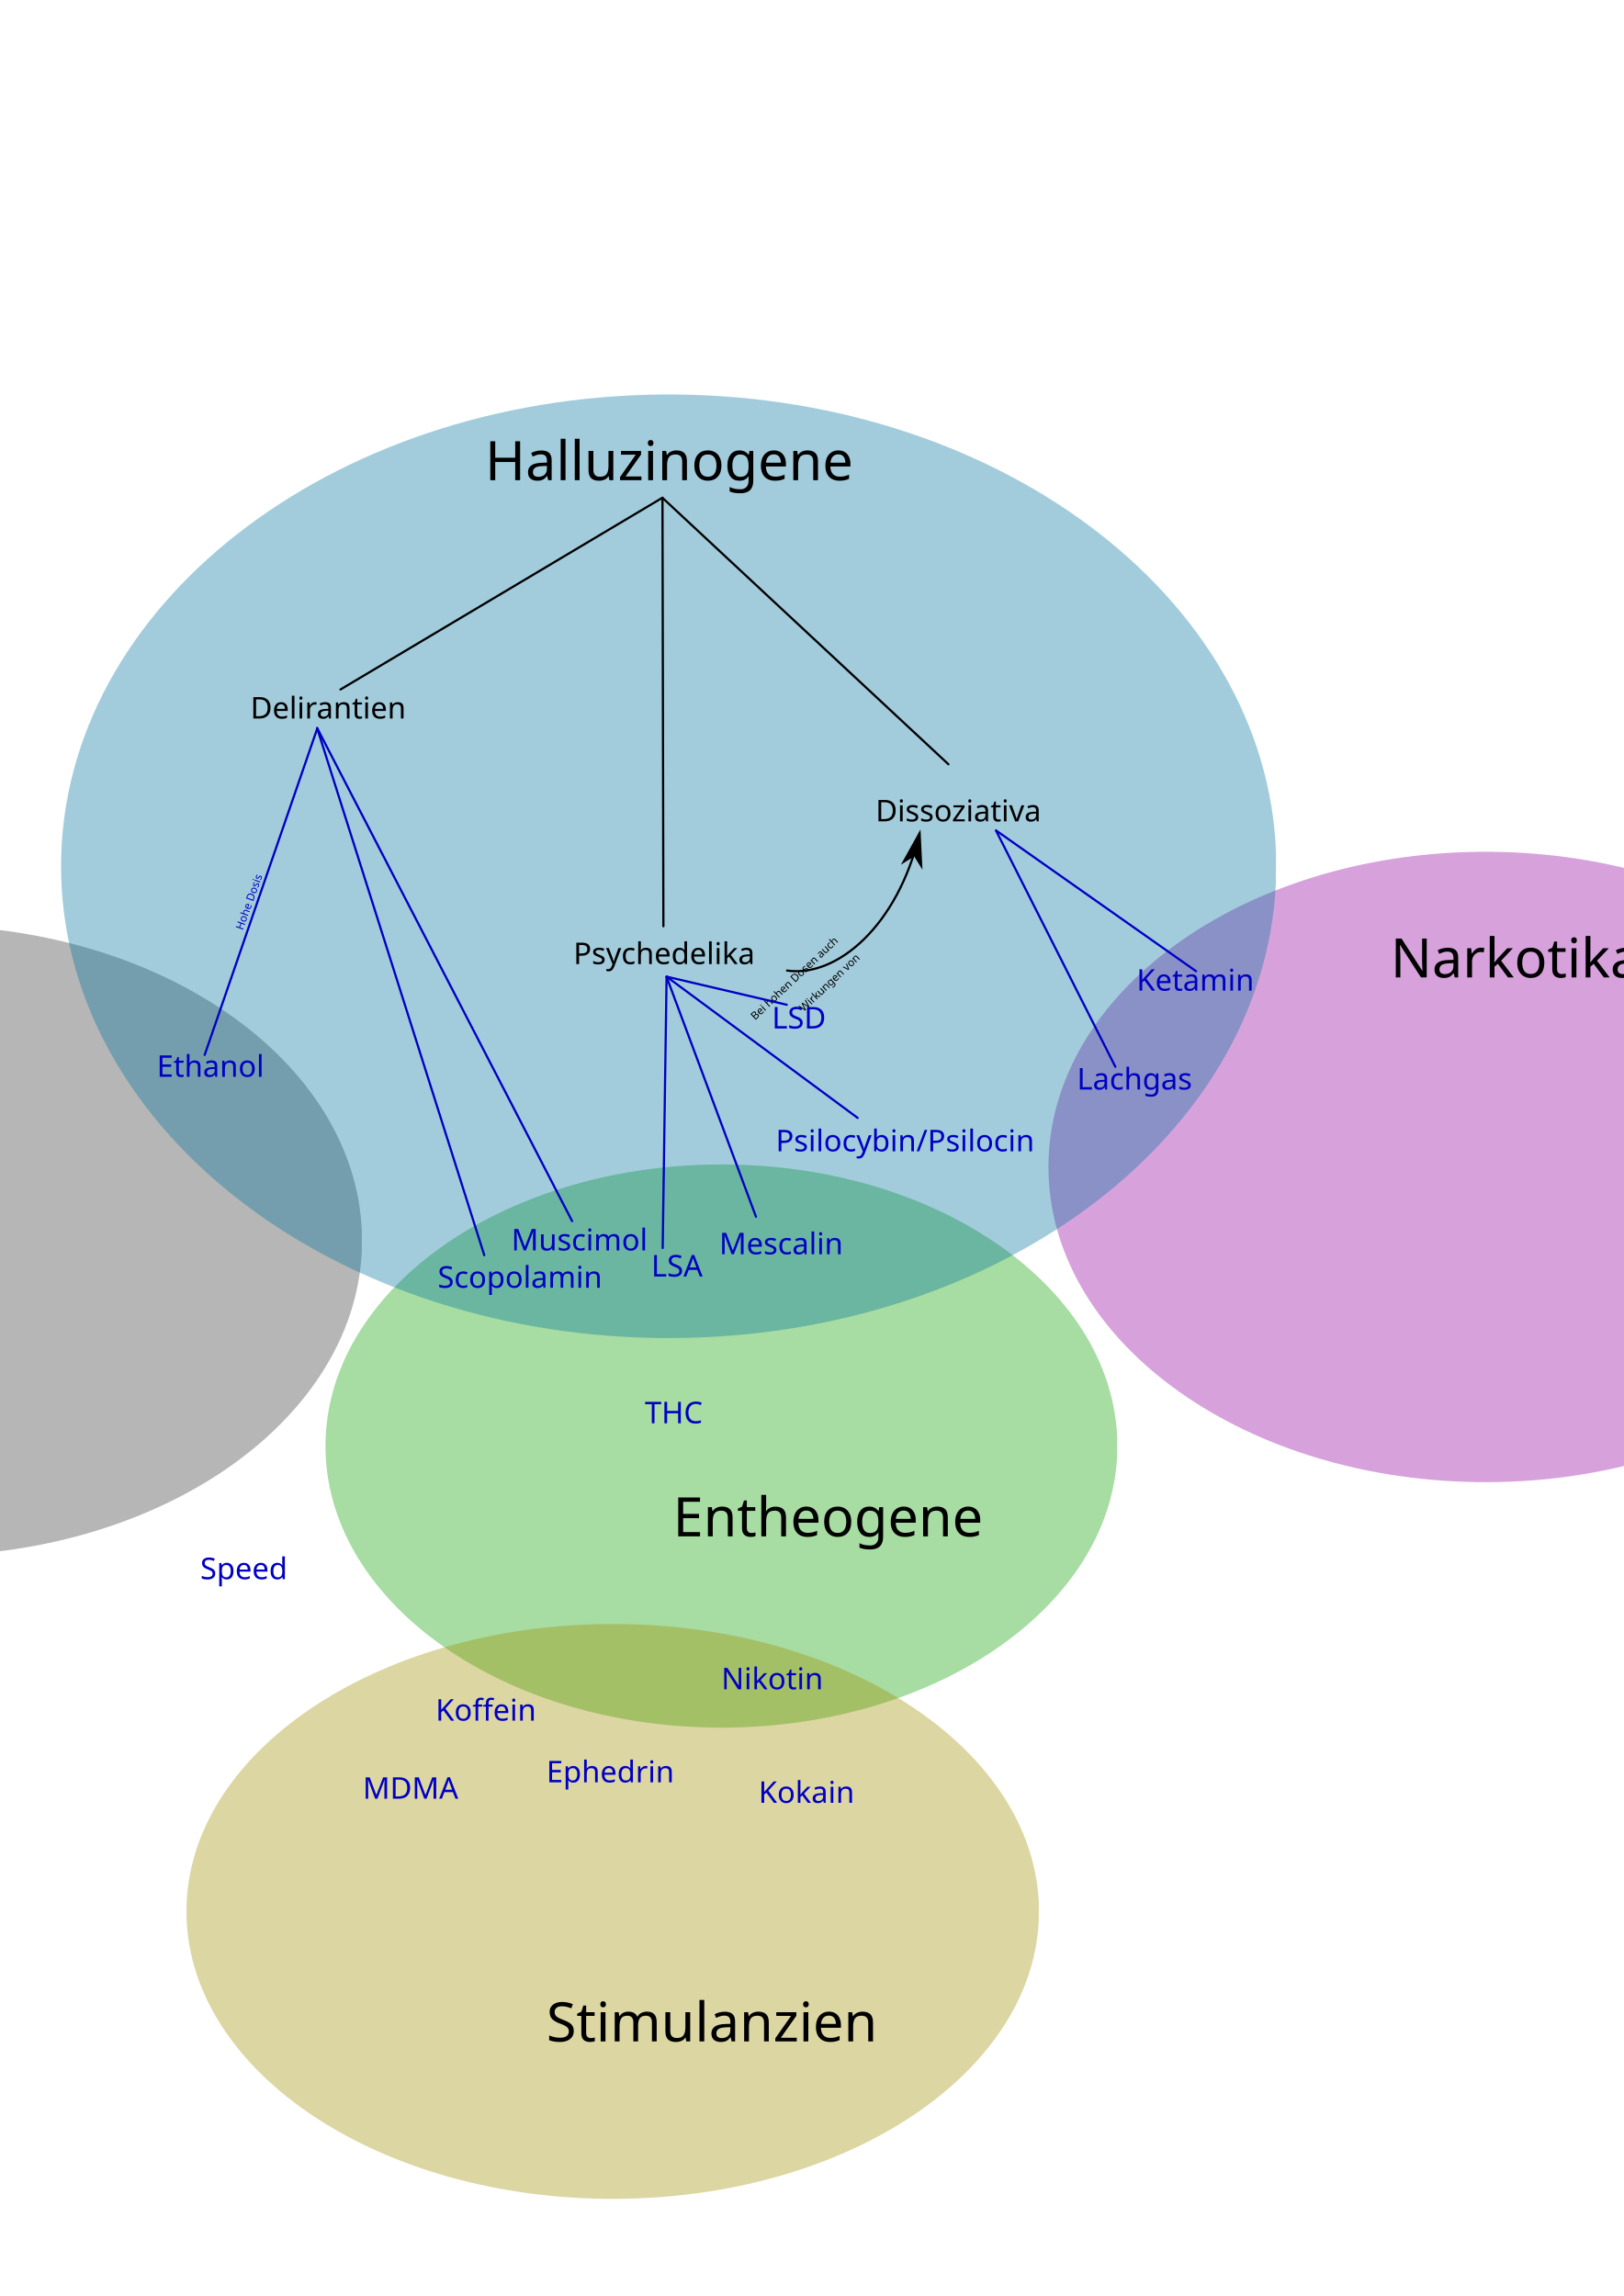
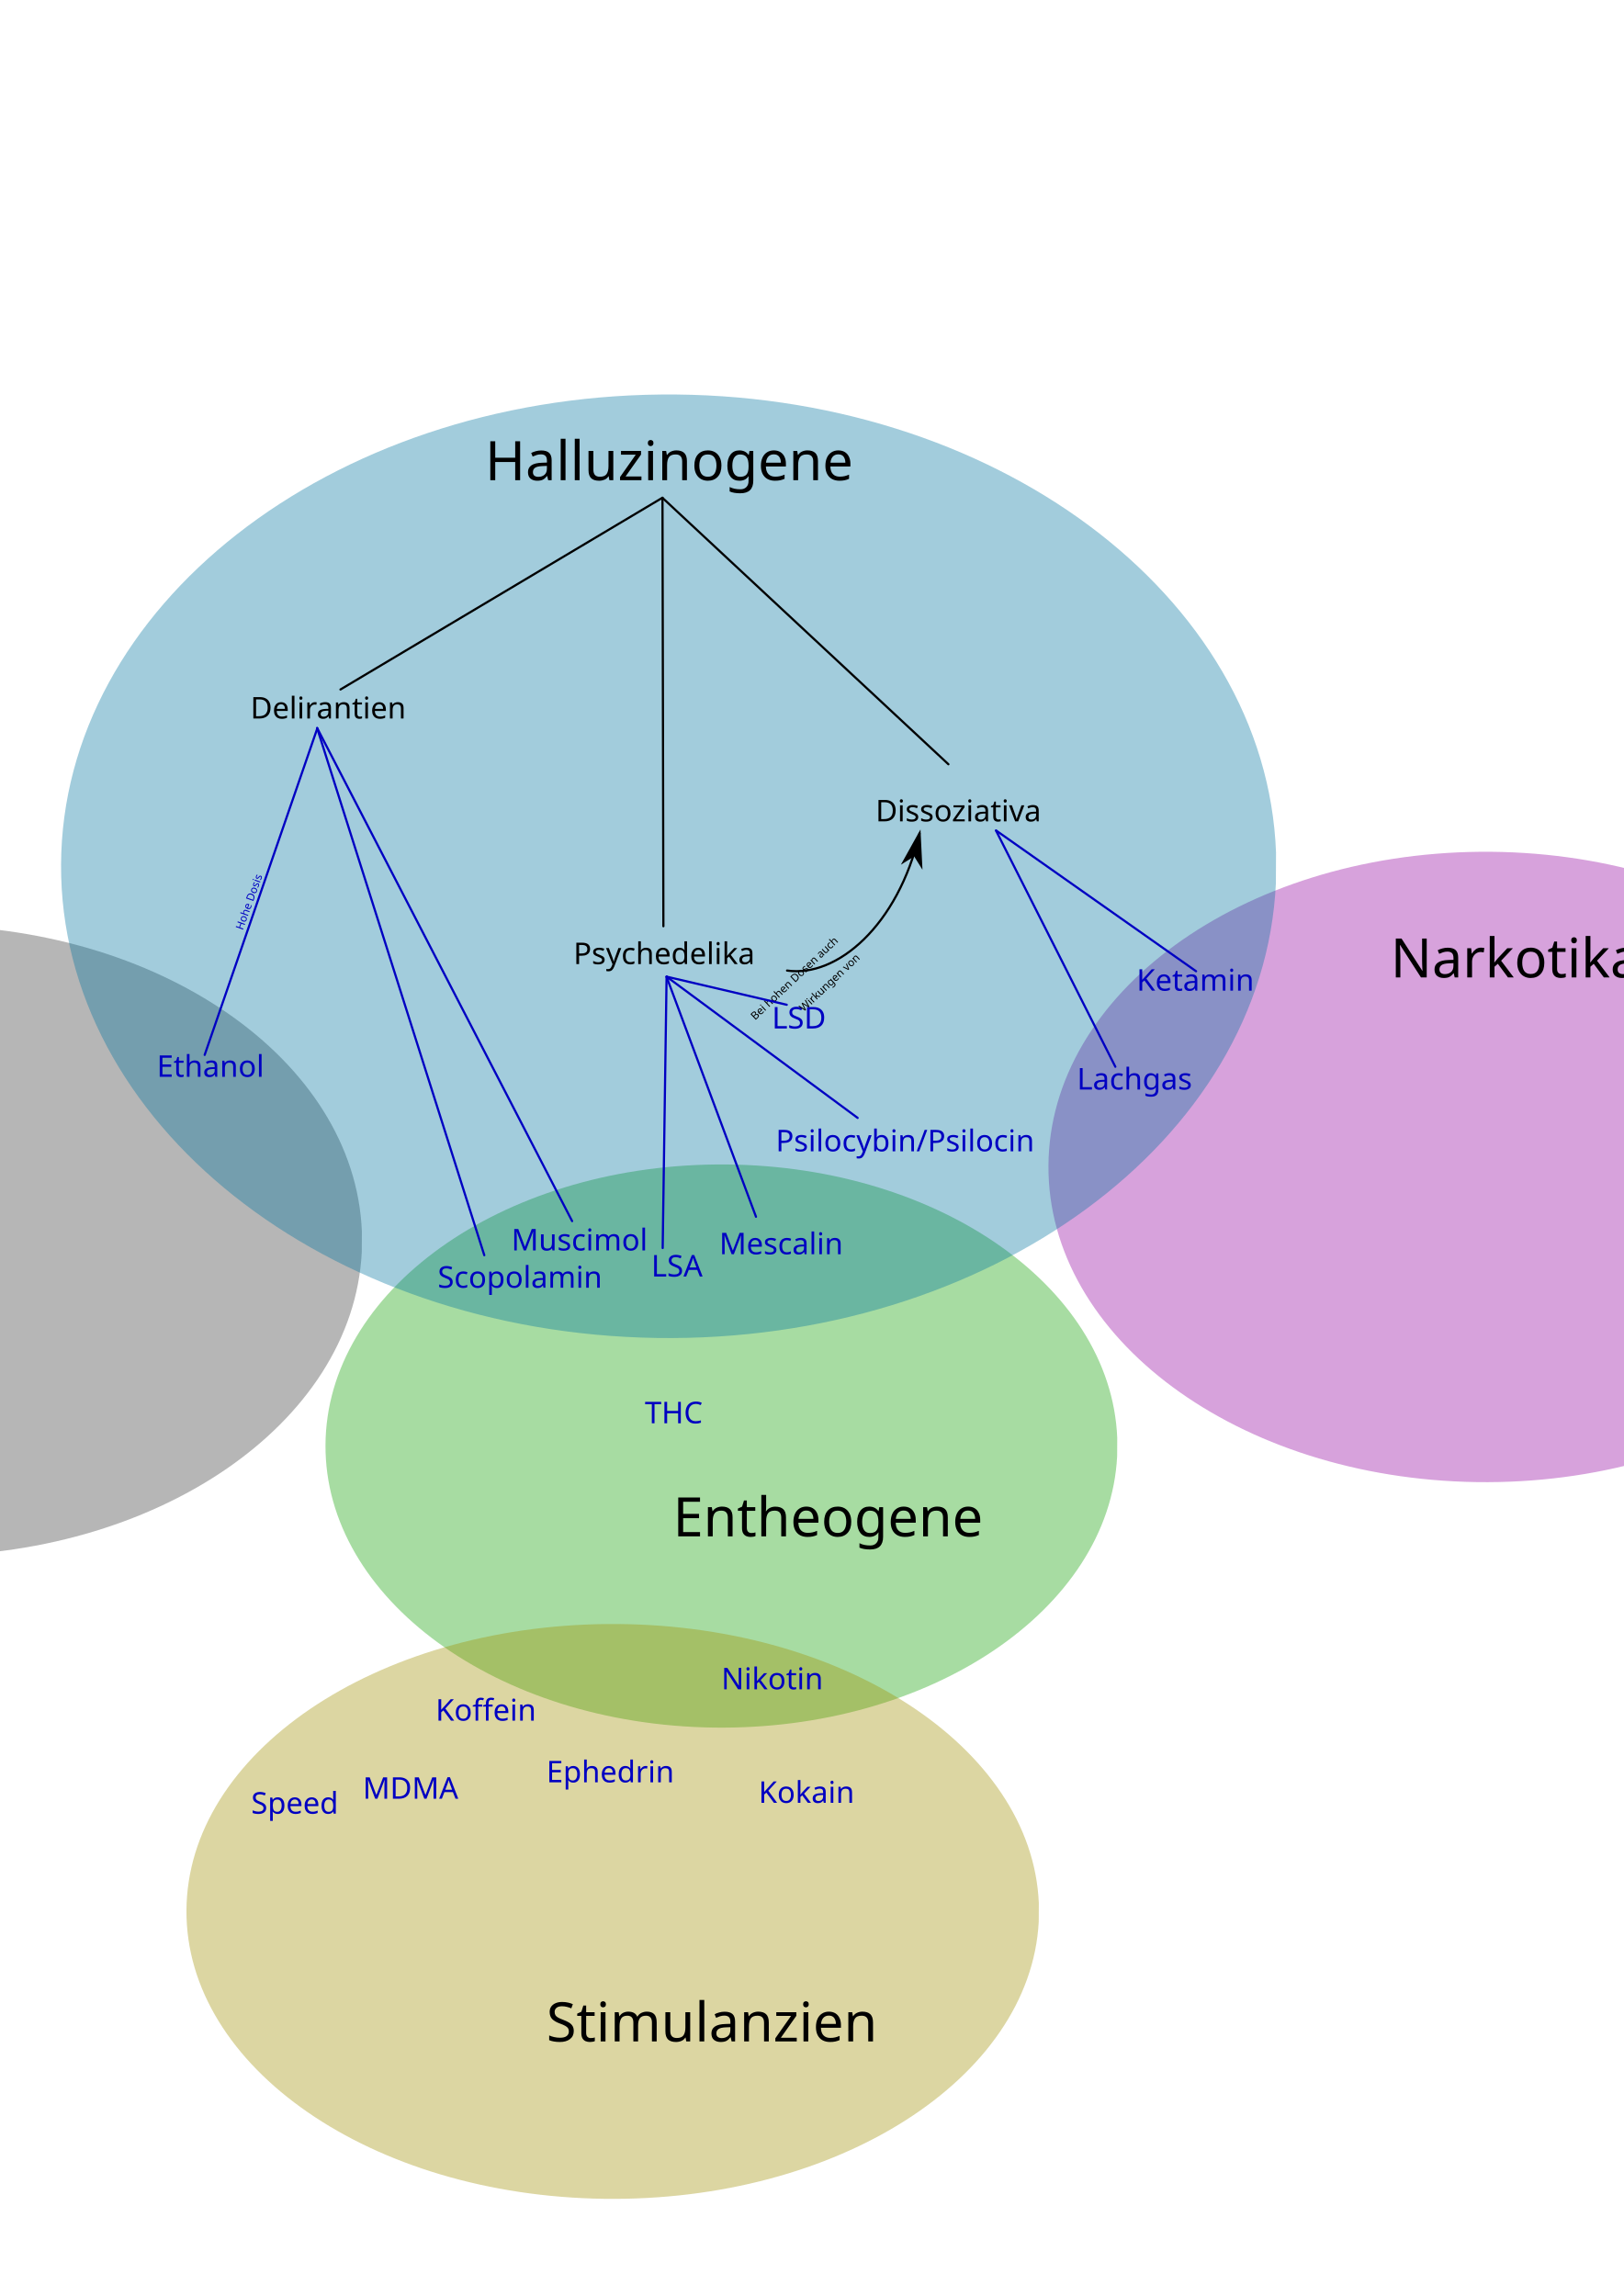
<svg xmlns="http://www.w3.org/2000/svg" xmlns:xlink="http://www.w3.org/1999/xlink" width="210mm" height="297mm" viewBox="0 0 744.094 1052.362" id="svg2" version="1.1">
  <defs id="defs4">
    <marker orient="auto" refY="0.0" refX="0.0" id="Arrow1Lstart" style="overflow:visible">
      <path id="path4422" d="M 0.0,0.0 L 5.0,-5.0 L -12.5,0.0 L 5.0,5.0 L 0.0,0.0 z " style="fill-rule:evenodd;stroke:#000000;stroke-width:1pt;stroke-opacity:1;fill:#000000;fill-opacity:1" transform="scale(0.8) translate(12.5,0)" />
    </marker>
    <marker orient="auto" refY="0.0" refX="0.0" id="Arrow1Lend" style="overflow:visible;">
      <path id="path4425" d="M 0.0,0.0 L 5.0,-5.0 L -12.5,0.0 L 5.0,5.0 L 0.0,0.0 z " style="fill-rule:evenodd;stroke:#000000;stroke-width:1pt;stroke-opacity:1;fill:#000000;fill-opacity:1" transform="scale(0.8) rotate(180) translate(12.5,0)" />
    </marker>
  </defs>
  <g id="layer1">
    <path style="fill:#0f9f00;fill-opacity:0.365;stroke:none;stroke-width:0;stroke-linecap:round;stroke-linejoin:round;stroke-miterlimit:4;stroke-dasharray:none;stroke-dashoffset:20.5;stroke-opacity:1" id="path6222-3-1-0" d="M 511.954,667.464 A 181.454,129.069 0 0 1 327.009,791.83 181.454,129.069 0 0 1 149.166,662.329 181.454,129.069 0 0 1 328.297,533.729 181.454,129.069 0 0 1 511.996,659.025" />
    <path style="fill:#93009f;fill-opacity:0.365;stroke:none;stroke-width:0;stroke-linecap:round;stroke-linejoin:round;stroke-miterlimit:4;stroke-dasharray:none;stroke-dashoffset:20.5;stroke-opacity:1" id="path6222-3-1" d="M 880.94,540.107 A 200.3,144.471 0 0 1 676.787,679.315 200.3,144.471 0 0 1 480.473,534.359 200.3,144.471 0 0 1 678.208,390.413 200.3,144.471 0 0 1 880.987,530.662" />
    <path style="fill:#373737;fill-opacity:0.365;stroke:none;stroke-width:0;stroke-linecap:round;stroke-linejoin:round;stroke-miterlimit:4;stroke-dasharray:none;stroke-dashoffset:20.5;stroke-opacity:1" id="path6222-3-1-4" d="M 165.792,573.882 A 200.3,144.471 0 0 1 -38.362,713.089 200.3,144.471 0 0 1 -234.675,568.134 200.3,144.471 0 0 1 -36.94,424.187 200.3,144.471 0 0 1 165.838,564.436" />
    <path style="fill:#9f8f00;fill-opacity:0.365;stroke:none;stroke-width:0;stroke-linecap:round;stroke-linejoin:round;stroke-miterlimit:4;stroke-dasharray:none;stroke-dashoffset:20.5;stroke-opacity:1" id="path6222-3" d="M 476.019,880.874 A 195.349,131.743 0 0 1 276.911,1007.817 195.349,131.743 0 0 1 85.45,875.632 195.349,131.743 0 0 1 278.298,744.367 195.349,131.743 0 0 1 476.064,872.26" />
    <path style="fill:#00749f;fill-opacity:0.365;stroke:none;stroke-width:0;stroke-linecap:round;stroke-linejoin:round;stroke-miterlimit:4;stroke-dasharray:none;stroke-dashoffset:20.5;stroke-opacity:1" id="path6222" d="M 584.7,404.885 A 278.452,216.243 0 0 1 300.891,613.248 278.452,216.243 0 0 1 27.981,396.281 278.452,216.243 0 0 1 302.867,180.824 a 278.452,216.243 0 0 1 281.898,209.923" />
    <path style="fill:none;fill-rule:evenodd;stroke:#000000;stroke-width:1px;stroke-linecap:round;stroke-linejoin:miter;stroke-opacity:1" d="m 303.596,228.173 0.418,196.363" id="path4221" />
    <text xml:space="preserve" style="font-style:normal;font-variant:normal;font-weight:500;font-stretch:normal;font-size:40px;line-height:125%;font-family:Quicksand;-inkscape-font-specification:'Quicksand Medium';letter-spacing:0px;word-spacing:0px;fill:#000000;fill-opacity:1;stroke:none;stroke-width:1px;stroke-linecap:butt;stroke-linejoin:miter;stroke-opacity:1" x="222.279" y="220.094" id="text4186-3-8-7">
      <tspan id="tspan4188-3-6-0" x="222.279" y="220.094" style="font-style:normal;font-variant:normal;font-weight:normal;font-stretch:normal;font-size:25px;font-family:Quicksand;-inkscape-font-specification:Quicksand">Halluzinogene</tspan>
    </text>
    <path style="fill:none;fill-rule:evenodd;stroke:#000000;stroke-width:1px;stroke-linecap:round;stroke-linejoin:miter;stroke-opacity:1" d="m 156.028,316.022 147.504,-87.865" id="path4221-3" />
    <path style="fill:none;fill-rule:evenodd;stroke:#000000;stroke-width:1px;stroke-linecap:round;stroke-linejoin:miter;stroke-opacity:1" d="M 434.628,350.296 303.565,228.167" id="path4221-6" />
    <text xml:space="preserve" style="font-style:normal;font-variant:normal;font-weight:500;font-stretch:normal;font-size:40px;line-height:125%;font-family:Quicksand;-inkscape-font-specification:'Quicksand Medium';letter-spacing:0px;word-spacing:0px;fill:#000000;fill-opacity:1;stroke:none;stroke-width:1px;stroke-linecap:butt;stroke-linejoin:miter;stroke-opacity:1" x="401.25" y="376.477" id="text4186-3-8-7-3">
      <tspan id="tspan4188-3-6-0-56" x="401.25" y="376.477" style="font-style:normal;font-variant:normal;font-weight:normal;font-stretch:normal;font-size:13.75px;font-family:Quicksand;-inkscape-font-specification:Quicksand">Dissoziativa</tspan>
    </text>
    <text xml:space="preserve" style="font-style:normal;font-variant:normal;font-weight:500;font-stretch:normal;font-size:40px;line-height:125%;font-family:Quicksand;-inkscape-font-specification:'Quicksand Medium';letter-spacing:0px;word-spacing:0px;fill:#000000;fill-opacity:1;stroke:none;stroke-width:1px;stroke-linecap:butt;stroke-linejoin:miter;stroke-opacity:1" x="114.775" y="329.332" id="text4186-3-8-7-2">
      <tspan id="tspan4188-3-6-0-9" x="114.775" y="329.332" style="font-style:normal;font-variant:normal;font-weight:normal;font-stretch:normal;font-size:13.75px;font-family:Quicksand;-inkscape-font-specification:Quicksand">Delirantien</tspan>
    </text>
    <text xml:space="preserve" style="font-style:normal;font-variant:normal;font-weight:500;font-stretch:normal;font-size:40px;line-height:125%;font-family:Quicksand;-inkscape-font-specification:'Quicksand Medium';letter-spacing:0px;word-spacing:0px;fill:#000000;fill-opacity:1;stroke:none;stroke-width:1px;stroke-linecap:butt;stroke-linejoin:miter;stroke-opacity:1" x="262.795" y="441.891" id="text4186-3-8-7-70">
      <tspan id="tspan4188-3-6-0-93" x="262.795" y="441.891" style="font-style:normal;font-variant:normal;font-weight:normal;font-stretch:normal;font-size:13.75px;font-family:Quicksand;-inkscape-font-specification:Quicksand">Psychedelika</tspan>
    </text>
    <text xml:space="preserve" style="font-style:normal;font-variant:normal;font-weight:500;font-stretch:normal;font-size:40px;line-height:125%;font-family:Quicksand;-inkscape-font-specification:'Quicksand Medium';letter-spacing:0px;word-spacing:0px;fill:#0000c2;fill-opacity:1;stroke:none;stroke-width:0;stroke-linecap:butt;stroke-linejoin:miter;stroke-miterlimit:4;stroke-dasharray:none;stroke-opacity:1" x="71.862" y="493.551" id="text4186-3-8-7-9">
      <tspan id="tspan4188-3-6-0-20" x="71.862" y="493.551" style="font-style:normal;font-variant:normal;font-weight:normal;font-stretch:normal;font-size:13.75px;font-family:Quicksand;-inkscape-font-specification:Quicksand;fill:#0000c2;fill-opacity:1;stroke:none;stroke-width:0;stroke-miterlimit:4;stroke-dasharray:none;stroke-opacity:1">Ethanol</tspan>
    </text>
    <a id="a4395" xlink:href="https://de.wikipedia.org/wiki/Scopolamin" transform="translate(46.3155,180.6658)">
      <text id="text4186-3-8-7-9-2" y="409.563" x="154.247" style="font-style:normal;font-variant:normal;font-weight:500;font-stretch:normal;font-size:40px;line-height:125%;font-family:Quicksand;-inkscape-font-specification:'Quicksand Medium';letter-spacing:0px;word-spacing:0px;fill:#0000c2;fill-opacity:1;stroke:none;stroke-width:0;stroke-linecap:butt;stroke-linejoin:miter;stroke-miterlimit:4;stroke-dasharray:none;stroke-opacity:1" xml:space="preserve">
        <tspan style="font-style:normal;font-variant:normal;font-weight:normal;font-stretch:normal;font-size:13.75px;font-family:Quicksand;-inkscape-font-specification:Quicksand;fill:#0000c2;fill-opacity:1;stroke:none;stroke-width:0;stroke-miterlimit:4;stroke-dasharray:none;stroke-opacity:1" y="409.563" x="154.247" id="tspan4188-3-6-0-20-3">Scopolamin</tspan>
      </text>
    </a>
    <text xml:space="preserve" style="font-style:normal;font-variant:normal;font-weight:500;font-stretch:normal;font-size:40px;line-height:125%;font-family:Quicksand;-inkscape-font-specification:'Quicksand Medium';letter-spacing:0px;word-spacing:0px;fill:#0000c2;fill-opacity:1;stroke:none;stroke-width:0;stroke-linecap:butt;stroke-linejoin:miter;stroke-miterlimit:4;stroke-dasharray:none;stroke-opacity:1" x="493.549" y="499.378" id="text4186-3-8-7-9-7">
      <tspan id="tspan4188-3-6-0-20-5" x="493.549" y="499.378" style="font-style:normal;font-variant:normal;font-weight:normal;font-stretch:normal;font-size:13.75px;font-family:Quicksand;-inkscape-font-specification:Quicksand;fill:#0000c2;fill-opacity:1;stroke:none;stroke-width:0;stroke-miterlimit:4;stroke-dasharray:none;stroke-opacity:1">Lachgas</tspan>
    </text>
    <a id="a4399" xlink:href="https://de.wikipedia.org/wiki/Muscimol" transform="translate(53.38657,120.5617)">
      <text id="text4186-3-8-7-9-9" y="452.565" x="180.965" style="font-style:normal;font-variant:normal;font-weight:500;font-stretch:normal;font-size:40px;line-height:125%;font-family:Quicksand;-inkscape-font-specification:'Quicksand Medium';letter-spacing:0px;word-spacing:0px;fill:#0000c2;fill-opacity:1;stroke:none;stroke-width:0;stroke-linecap:butt;stroke-linejoin:miter;stroke-miterlimit:4;stroke-dasharray:none;stroke-opacity:1" xml:space="preserve">
        <tspan style="font-style:normal;font-variant:normal;font-weight:normal;font-stretch:normal;font-size:13.75px;font-family:Quicksand;-inkscape-font-specification:Quicksand;fill:#0000c2;fill-opacity:1;stroke:none;stroke-width:0;stroke-miterlimit:4;stroke-dasharray:none;stroke-opacity:1" y="452.565" x="180.965" id="tspan4188-3-6-0-20-2">Muscimol</tspan>
      </text>
    </a>
    <text xml:space="preserve" style="font-style:normal;font-variant:normal;font-weight:500;font-stretch:normal;font-size:40px;line-height:125%;font-family:Quicksand;-inkscape-font-specification:'Quicksand Medium';letter-spacing:0px;word-spacing:0px;fill:#0000c2;fill-opacity:1;stroke:none;stroke-width:0;stroke-linecap:butt;stroke-linejoin:miter;stroke-miterlimit:4;stroke-dasharray:none;stroke-opacity:1" x="353.741" y="471.394" id="text4186-3-8-7-9-28">
      <tspan id="tspan4188-3-6-0-20-9" x="353.741" y="471.394" style="font-style:normal;font-variant:normal;font-weight:normal;font-stretch:normal;font-size:13.75px;font-family:Quicksand;-inkscape-font-specification:Quicksand;fill:#0000c2;fill-opacity:1;stroke:none;stroke-width:0;stroke-miterlimit:4;stroke-dasharray:none;stroke-opacity:1">LSD</tspan>
    </text>
    <text xml:space="preserve" style="font-style:normal;font-variant:normal;font-weight:500;font-stretch:normal;font-size:40px;line-height:125%;font-family:Quicksand;-inkscape-font-specification:'Quicksand Medium';letter-spacing:0px;word-spacing:0px;fill:#0000c2;fill-opacity:1;stroke:none;stroke-width:0;stroke-linecap:butt;stroke-linejoin:miter;stroke-miterlimit:4;stroke-dasharray:none;stroke-opacity:1" x="298.455" y="585.085" id="text4186-3-8-7-9-73">
      <tspan id="tspan4188-3-6-0-20-6" x="298.455" y="585.085" style="font-style:normal;font-variant:normal;font-weight:normal;font-stretch:normal;font-size:13.75px;font-family:Quicksand;-inkscape-font-specification:Quicksand;fill:#0000c2;fill-opacity:1;stroke:none;stroke-width:0;stroke-miterlimit:4;stroke-dasharray:none;stroke-opacity:1">LSA</tspan>
    </text>
    <text xml:space="preserve" style="font-style:normal;font-variant:normal;font-weight:500;font-stretch:normal;font-size:40px;line-height:125%;font-family:Quicksand;-inkscape-font-specification:'Quicksand Medium';letter-spacing:0px;word-spacing:0px;fill:#0000c2;fill-opacity:1;stroke:none;stroke-width:0;stroke-linecap:butt;stroke-linejoin:miter;stroke-miterlimit:4;stroke-dasharray:none;stroke-opacity:1" x="329.616" y="574.881" id="text4186-3-8-7-9-1">
      <tspan id="tspan4188-3-6-0-20-29" x="329.616" y="574.881" style="font-style:normal;font-variant:normal;font-weight:normal;font-stretch:normal;font-size:13.75px;font-family:Quicksand;-inkscape-font-specification:Quicksand;fill:#0000c2;fill-opacity:1;stroke:none;stroke-width:0;stroke-miterlimit:4;stroke-dasharray:none;stroke-opacity:1">Mescalin</tspan>
    </text>
    <text xml:space="preserve" style="font-style:normal;font-variant:normal;font-weight:500;font-stretch:normal;font-size:40px;line-height:125%;font-family:Quicksand;-inkscape-font-specification:'Quicksand Medium';letter-spacing:0px;word-spacing:0px;fill:#0000c2;fill-opacity:1;stroke:none;stroke-width:0;stroke-linecap:butt;stroke-linejoin:miter;stroke-miterlimit:4;stroke-dasharray:none;stroke-opacity:1" x="520.868" y="454.069" id="text4186-3-8-7-9-94">
      <tspan id="tspan4188-3-6-0-20-7" x="520.868" y="454.069" style="font-style:normal;font-variant:normal;font-weight:normal;font-stretch:normal;font-size:13.75px;font-family:Quicksand;-inkscape-font-specification:Quicksand;fill:#0000c2;fill-opacity:1;stroke:none;stroke-width:0;stroke-miterlimit:4;stroke-dasharray:none;stroke-opacity:1">Ketamin</tspan>
    </text>
    <path style="fill:none;fill-rule:evenodd;stroke:#000000;stroke-width:1px;stroke-linecap:round;stroke-linejoin:miter;stroke-opacity:1;marker-start:url(#Arrow1Lstart)" d="m 421.387,382.068 c -9.817,42.101 -37.817,66.101 -60.705,62.78" id="path4221-6-8" />
    <text xml:space="preserve" style="font-style:normal;font-variant:normal;font-weight:500;font-stretch:normal;font-size:40px;line-height:125%;font-family:Quicksand;-inkscape-font-specification:'Quicksand Medium';text-align:center;letter-spacing:0px;word-spacing:0px;text-anchor:middle;fill:#000000;fill-opacity:1;stroke:none;stroke-width:1px;stroke-linecap:butt;stroke-linejoin:miter;stroke-opacity:1" x="-6.68" y="577.673" id="text4186-3-8-7-4" transform="matrix(0.7272291,-0.6863949,0.6863949,0.7272291,0,0)">
      <tspan id="tspan4188-3-6-0-50" x="-5.997" y="577.673" style="font-style:normal;font-variant:normal;font-weight:normal;font-stretch:normal;font-size:5px;font-family:Quicksand;-inkscape-font-specification:Quicksand;text-align:center;text-anchor:middle">Bei hohen Dosen auch </tspan>
      <tspan x="-6.68" y="583.923" style="font-style:normal;font-variant:normal;font-weight:normal;font-stretch:normal;font-size:5px;font-family:Quicksand;-inkscape-font-specification:Quicksand;text-align:center;text-anchor:middle" id="tspan6014" />
      <tspan x="-6.68" y="590.173" style="font-style:normal;font-variant:normal;font-weight:normal;font-stretch:normal;font-size:5px;font-family:Quicksand;-inkscape-font-specification:Quicksand;text-align:center;text-anchor:middle" id="tspan6016">Wirkungen von</tspan>
    </text>
    <path style="fill:none;fill-rule:evenodd;stroke:#0000c2;stroke-width:1px;stroke-linecap:round;stroke-linejoin:miter;stroke-opacity:1" d="M 262.184,559.69 145.359,333.72" id="path4221-6-3-63" />
    <path style="fill:none;fill-rule:evenodd;stroke:#0000c2;stroke-width:1px;stroke-linecap:round;stroke-linejoin:miter;stroke-opacity:1" d="M 221.935,575.323 145.319,333.693" id="path4221-6-3-15" />
    <path style="fill:none;fill-rule:evenodd;stroke:#0000c2;stroke-width:1px;stroke-linecap:round;stroke-linejoin:miter;stroke-opacity:1" d="M 511.122,488.939 456.444,380.702" id="path4221-6-3-5" />
    <path style="fill:none;fill-rule:evenodd;stroke:#0000c2;stroke-width:1px;stroke-linecap:round;stroke-linejoin:miter;stroke-opacity:1" d="M 360.541,460.529 305.493,447.648" id="path4221-6-3-4" />
    <path style="fill:none;fill-rule:evenodd;stroke:#0000c2;stroke-width:1px;stroke-linecap:round;stroke-linejoin:miter;stroke-opacity:1" d="M 393.027,512.39 305.495,447.659" id="path4221-6-3-7" />
    <path style="fill:none;fill-rule:evenodd;stroke:#0000c2;stroke-width:1px;stroke-linecap:round;stroke-linejoin:miter;stroke-opacity:1" d="M 303.689,572.03 305.474,447.68" id="path4221-6-3-65" />
    <path style="fill:none;fill-rule:evenodd;stroke:#0000c2;stroke-width:1px;stroke-linecap:round;stroke-linejoin:miter;stroke-opacity:1" d="M 548.122,445.16 456.481,380.66" id="path4221-6-3-69" />
    <text xml:space="preserve" style="font-style:normal;font-variant:normal;font-weight:500;font-stretch:normal;font-size:40px;line-height:125%;font-family:Quicksand;-inkscape-font-specification:'Quicksand Medium';letter-spacing:0px;word-spacing:0px;fill:#0000c2;fill-opacity:1;stroke:none;stroke-width:0;stroke-linecap:butt;stroke-linejoin:miter;stroke-miterlimit:4;stroke-dasharray:none;stroke-opacity:1" x="351.932" y="527.699" id="text4186-3-8-7-9-28-3">
      <tspan id="tspan4188-3-6-0-20-9-7" x="351.932" y="527.699" style="font-style:normal;font-variant:normal;font-weight:normal;font-stretch:normal;font-size:13.75px;font-family:Quicksand;-inkscape-font-specification:Quicksand;fill:#0000c2;fill-opacity:1;stroke:none;stroke-width:0;stroke-miterlimit:4;stroke-dasharray:none;stroke-opacity:1"> Psilocybin/Psilocin</tspan>
    </text>
    <path style="fill:none;fill-rule:evenodd;stroke:#0000c2;stroke-width:1px;stroke-linecap:round;stroke-linejoin:miter;stroke-opacity:1" d="M 346.448,557.693 305.497,447.795" id="path4221-6-3-65-4" />
    <path style="fill:none;fill-rule:evenodd;stroke:#0000c2;stroke-width:1px;stroke-linecap:round;stroke-linejoin:miter;stroke-opacity:1" d="M 93.798,483.503 145.367,333.97" id="path4221-6-3-63-5" />
    <text xml:space="preserve" style="font-style:normal;font-variant:normal;font-weight:500;font-stretch:normal;font-size:40px;line-height:125%;font-family:Quicksand;-inkscape-font-specification:'Quicksand Medium';letter-spacing:0px;word-spacing:0px;fill:#0000c2;fill-opacity:1;stroke:none;stroke-width:0;stroke-linecap:butt;stroke-linejoin:miter;stroke-miterlimit:4;stroke-dasharray:none;stroke-opacity:1" x="-363.454" y="249.406" id="text4186-3-8-7-9-25" transform="matrix(0.3394495,-0.9406243,0.9406243,0.3394495,0,0)">
      <tspan id="tspan4188-3-6-0-20-4" x="-363.454" y="249.406" style="font-style:normal;font-variant:normal;font-weight:normal;font-stretch:normal;font-size:5px;font-family:Quicksand;-inkscape-font-specification:Quicksand;fill:#0000c2;fill-opacity:1;stroke:none;stroke-width:0;stroke-miterlimit:4;stroke-dasharray:none;stroke-opacity:1">Hohe Dosis</tspan>
    </text>
-     <text xml:space="preserve" style="font-style:normal;font-variant:normal;font-weight:500;font-stretch:normal;font-size:40px;line-height:125%;font-family:Quicksand;-inkscape-font-specification:'Quicksand Medium';letter-spacing:0px;word-spacing:0px;fill:#0000c2;fill-opacity:1;stroke:none;stroke-width:0;stroke-linecap:butt;stroke-linejoin:miter;stroke-miterlimit:4;stroke-dasharray:none;stroke-opacity:1" x="91.751" y="723.81" id="text4186-3-8-7-9-28-4">
-       <tspan id="tspan4188-3-6-0-20-9-3" x="91.751" y="723.81" style="font-style:normal;font-variant:normal;font-weight:normal;font-stretch:normal;font-size:13.75px;font-family:Quicksand;-inkscape-font-specification:Quicksand;fill:#0000c2;fill-opacity:1;stroke:none;stroke-width:0;stroke-miterlimit:4;stroke-dasharray:none;stroke-opacity:1">Speed</tspan>
+     <text xml:space="preserve" style="font-style:normal;font-variant:normal;font-weight:500;font-stretch:normal;font-size:40px;line-height:125%;font-family:Quicksand;-inkscape-font-specification:'Quicksand Medium';letter-spacing:0px;word-spacing:0px;fill:#0000c2;fill-opacity:1;stroke:none;stroke-width:0;stroke-linecap:butt;stroke-linejoin:miter;stroke-miterlimit:4;stroke-dasharray:none;stroke-opacity:1" x="115.086" y="831.29" id="text4186-3-8-7-9-28-4">
+       <tspan id="tspan4188-3-6-0-20-9-3" x="115.086" y="831.29" style="font-style:normal;font-variant:normal;font-weight:normal;font-stretch:normal;font-size:13.75px;font-family:Quicksand;-inkscape-font-specification:Quicksand;fill:#0000c2;fill-opacity:1;stroke:none;stroke-width:0;stroke-miterlimit:4;stroke-dasharray:none;stroke-opacity:1">Speed</tspan>
    </text>
    <text xml:space="preserve" style="font-style:normal;font-variant:normal;font-weight:500;font-stretch:normal;font-size:40px;line-height:125%;font-family:Quicksand;-inkscape-font-specification:'Quicksand Medium';letter-spacing:0px;word-spacing:0px;fill:#0000c2;fill-opacity:1;stroke:none;stroke-width:0;stroke-linecap:butt;stroke-linejoin:miter;stroke-miterlimit:4;stroke-dasharray:none;stroke-opacity:1" x="330.559" y="774.278" id="text4186-3-8-7-9-28-0">
      <tspan id="tspan4188-3-6-0-20-9-78" x="330.559" y="774.278" style="font-style:normal;font-variant:normal;font-weight:normal;font-stretch:normal;font-size:13.75px;font-family:Quicksand;-inkscape-font-specification:Quicksand;fill:#0000c2;fill-opacity:1;stroke:none;stroke-width:0;stroke-miterlimit:4;stroke-dasharray:none;stroke-opacity:1">Nikotin</tspan>
    </text>
    <text xml:space="preserve" style="font-style:normal;font-variant:normal;font-weight:500;font-stretch:normal;font-size:40px;line-height:125%;font-family:Quicksand;-inkscape-font-specification:'Quicksand Medium';letter-spacing:0px;word-spacing:0px;fill:#0000c2;fill-opacity:1;stroke:none;stroke-width:0;stroke-linecap:butt;stroke-linejoin:miter;stroke-miterlimit:4;stroke-dasharray:none;stroke-opacity:1" x="295.509" y="652.35" id="text4186-3-8-7-9-28-6">
      <tspan id="tspan4188-3-6-0-20-9-8" x="295.509" y="652.35" style="font-style:normal;font-variant:normal;font-weight:normal;font-stretch:normal;font-size:13.75px;font-family:Quicksand;-inkscape-font-specification:Quicksand;fill:#0000c2;fill-opacity:1;stroke:none;stroke-width:0;stroke-miterlimit:4;stroke-dasharray:none;stroke-opacity:1">THC</tspan>
    </text>
    <text xml:space="preserve" style="font-style:normal;font-variant:normal;font-weight:500;font-stretch:normal;font-size:40px;line-height:125%;font-family:Quicksand;-inkscape-font-specification:'Quicksand Medium';letter-spacing:0px;word-spacing:0px;fill:#000000;fill-opacity:1;stroke:none;stroke-width:1px;stroke-linecap:butt;stroke-linejoin:miter;stroke-opacity:1" x="250.396" y="935.686" id="text4186-3-8-7-8">
      <tspan id="tspan4188-3-6-0-4" x="250.396" y="935.686" style="font-style:normal;font-variant:normal;font-weight:normal;font-stretch:normal;font-size:25px;font-family:Quicksand;-inkscape-font-specification:Quicksand">Stimulanzien</tspan>
    </text>
    <text xml:space="preserve" style="font-style:normal;font-variant:normal;font-weight:500;font-stretch:normal;font-size:40px;line-height:125%;font-family:Quicksand;-inkscape-font-specification:'Quicksand Medium';letter-spacing:0px;word-spacing:0px;fill:#000000;fill-opacity:1;stroke:none;stroke-width:1px;stroke-linecap:butt;stroke-linejoin:miter;stroke-opacity:1" x="637.239" y="448.004" id="text4186-3-8-7-8-4">
      <tspan id="tspan4188-3-6-0-4-9" x="637.239" y="448.004" style="font-style:normal;font-variant:normal;font-weight:normal;font-stretch:normal;font-size:25px;font-family:Quicksand;-inkscape-font-specification:Quicksand">Narkotika</tspan>
    </text>
    <text xml:space="preserve" style="font-style:normal;font-variant:normal;font-weight:500;font-stretch:normal;font-size:40px;line-height:125%;font-family:Quicksand;-inkscape-font-specification:'Quicksand Medium';letter-spacing:0px;word-spacing:0px;fill:#0000c2;fill-opacity:1;stroke:none;stroke-width:0;stroke-linecap:butt;stroke-linejoin:miter;stroke-miterlimit:4;stroke-dasharray:none;stroke-opacity:1" x="199.619" y="788.642" id="text4186-3-8-7-9-28-0-2">
      <tspan id="tspan4188-3-6-0-20-9-78-0" x="199.619" y="788.642" style="font-style:normal;font-variant:normal;font-weight:normal;font-stretch:normal;font-size:13.75px;font-family:Quicksand;-inkscape-font-specification:Quicksand;fill:#0000c2;fill-opacity:1;stroke:none;stroke-width:0;stroke-miterlimit:4;stroke-dasharray:none;stroke-opacity:1">Koffein</tspan>
    </text>
    <text xml:space="preserve" style="font-style:normal;font-variant:normal;font-weight:500;font-stretch:normal;font-size:40px;line-height:125%;font-family:Quicksand;-inkscape-font-specification:'Quicksand Medium';letter-spacing:0px;word-spacing:0px;fill:#0000c2;fill-opacity:1;stroke:none;stroke-width:0;stroke-linecap:butt;stroke-linejoin:miter;stroke-miterlimit:4;stroke-dasharray:none;stroke-opacity:1" x="250.42" y="816.926" id="text4186-3-8-7-9-28-0-2-6">
      <tspan id="tspan4188-3-6-0-20-9-78-0-8" x="250.42" y="816.926" style="font-style:normal;font-variant:normal;font-weight:normal;font-stretch:normal;font-size:13.75px;font-family:Quicksand;-inkscape-font-specification:Quicksand;fill:#0000c2;fill-opacity:1;stroke:none;stroke-width:0;stroke-miterlimit:4;stroke-dasharray:none;stroke-opacity:1">Ephedrin</tspan>
    </text>
    <text xml:space="preserve" style="font-style:normal;font-variant:normal;font-weight:500;font-stretch:normal;font-size:40px;line-height:125%;font-family:Quicksand;-inkscape-font-specification:'Quicksand Medium';letter-spacing:0px;word-spacing:0px;fill:#0000c2;fill-opacity:1;stroke:none;stroke-width:0;stroke-linecap:butt;stroke-linejoin:miter;stroke-miterlimit:4;stroke-dasharray:none;stroke-opacity:1" x="166.26" y="824.44" id="text4186-3-8-7-9-28-0-2-9">
      <tspan id="tspan4188-3-6-0-20-9-78-0-2" x="166.26" y="824.44" style="font-style:normal;font-variant:normal;font-weight:normal;font-stretch:normal;font-size:13.75px;font-family:Quicksand;-inkscape-font-specification:Quicksand;fill:#0000c2;fill-opacity:1;stroke:none;stroke-width:0;stroke-miterlimit:4;stroke-dasharray:none;stroke-opacity:1">MDMA</tspan>
    </text>
    <text xml:space="preserve" style="font-style:normal;font-variant:normal;font-weight:500;font-stretch:normal;font-size:40px;line-height:125%;font-family:Quicksand;-inkscape-font-specification:'Quicksand Medium';letter-spacing:0px;word-spacing:0px;fill:#0000c2;fill-opacity:1;stroke:none;stroke-width:0;stroke-linecap:butt;stroke-linejoin:miter;stroke-miterlimit:4;stroke-dasharray:none;stroke-opacity:1" x="347.626" y="826.326" id="text4186-3-8-7-9-28-0-6">
      <tspan id="tspan4188-3-6-0-20-9-78-6" x="347.626" y="826.326" style="font-style:normal;font-variant:normal;font-weight:normal;font-stretch:normal;font-size:13.75px;font-family:Quicksand;-inkscape-font-specification:Quicksand;fill:#0000c2;fill-opacity:1;stroke:none;stroke-width:0;stroke-miterlimit:4;stroke-dasharray:none;stroke-opacity:1">Kokain</tspan>
    </text>
    <text xml:space="preserve" style="font-style:normal;font-variant:normal;font-weight:500;font-stretch:normal;font-size:40px;line-height:125%;font-family:Quicksand;-inkscape-font-specification:'Quicksand Medium';letter-spacing:0px;word-spacing:0px;fill:#000000;fill-opacity:1;stroke:none;stroke-width:1px;stroke-linecap:butt;stroke-linejoin:miter;stroke-opacity:1" x="-134.617" y="492.067" id="text4186-3-8-7-8-4-9">
      <tspan id="tspan4188-3-6-0-4-9-5" x="-134.617" y="492.067" style="font-style:normal;font-variant:normal;font-weight:normal;font-stretch:normal;font-size:25px;font-family:Quicksand;-inkscape-font-specification:Quicksand">Sedativa</tspan>
    </text>
    <text xml:space="preserve" style="font-style:normal;font-variant:normal;font-weight:500;font-stretch:normal;font-size:40px;line-height:125%;font-family:Quicksand;-inkscape-font-specification:'Quicksand Medium';letter-spacing:0px;word-spacing:0px;fill:#000000;fill-opacity:1;stroke:none;stroke-width:1px;stroke-linecap:butt;stroke-linejoin:miter;stroke-opacity:1" x="308.393" y="704.199" id="text4186-3-8-7-8-48">
      <tspan id="tspan4188-3-6-0-4-7" x="308.393" y="704.199" style="font-style:normal;font-variant:normal;font-weight:normal;font-stretch:normal;font-size:25px;font-family:Quicksand;-inkscape-font-specification:Quicksand">Entheogene</tspan>
    </text>
  </g>
</svg>
